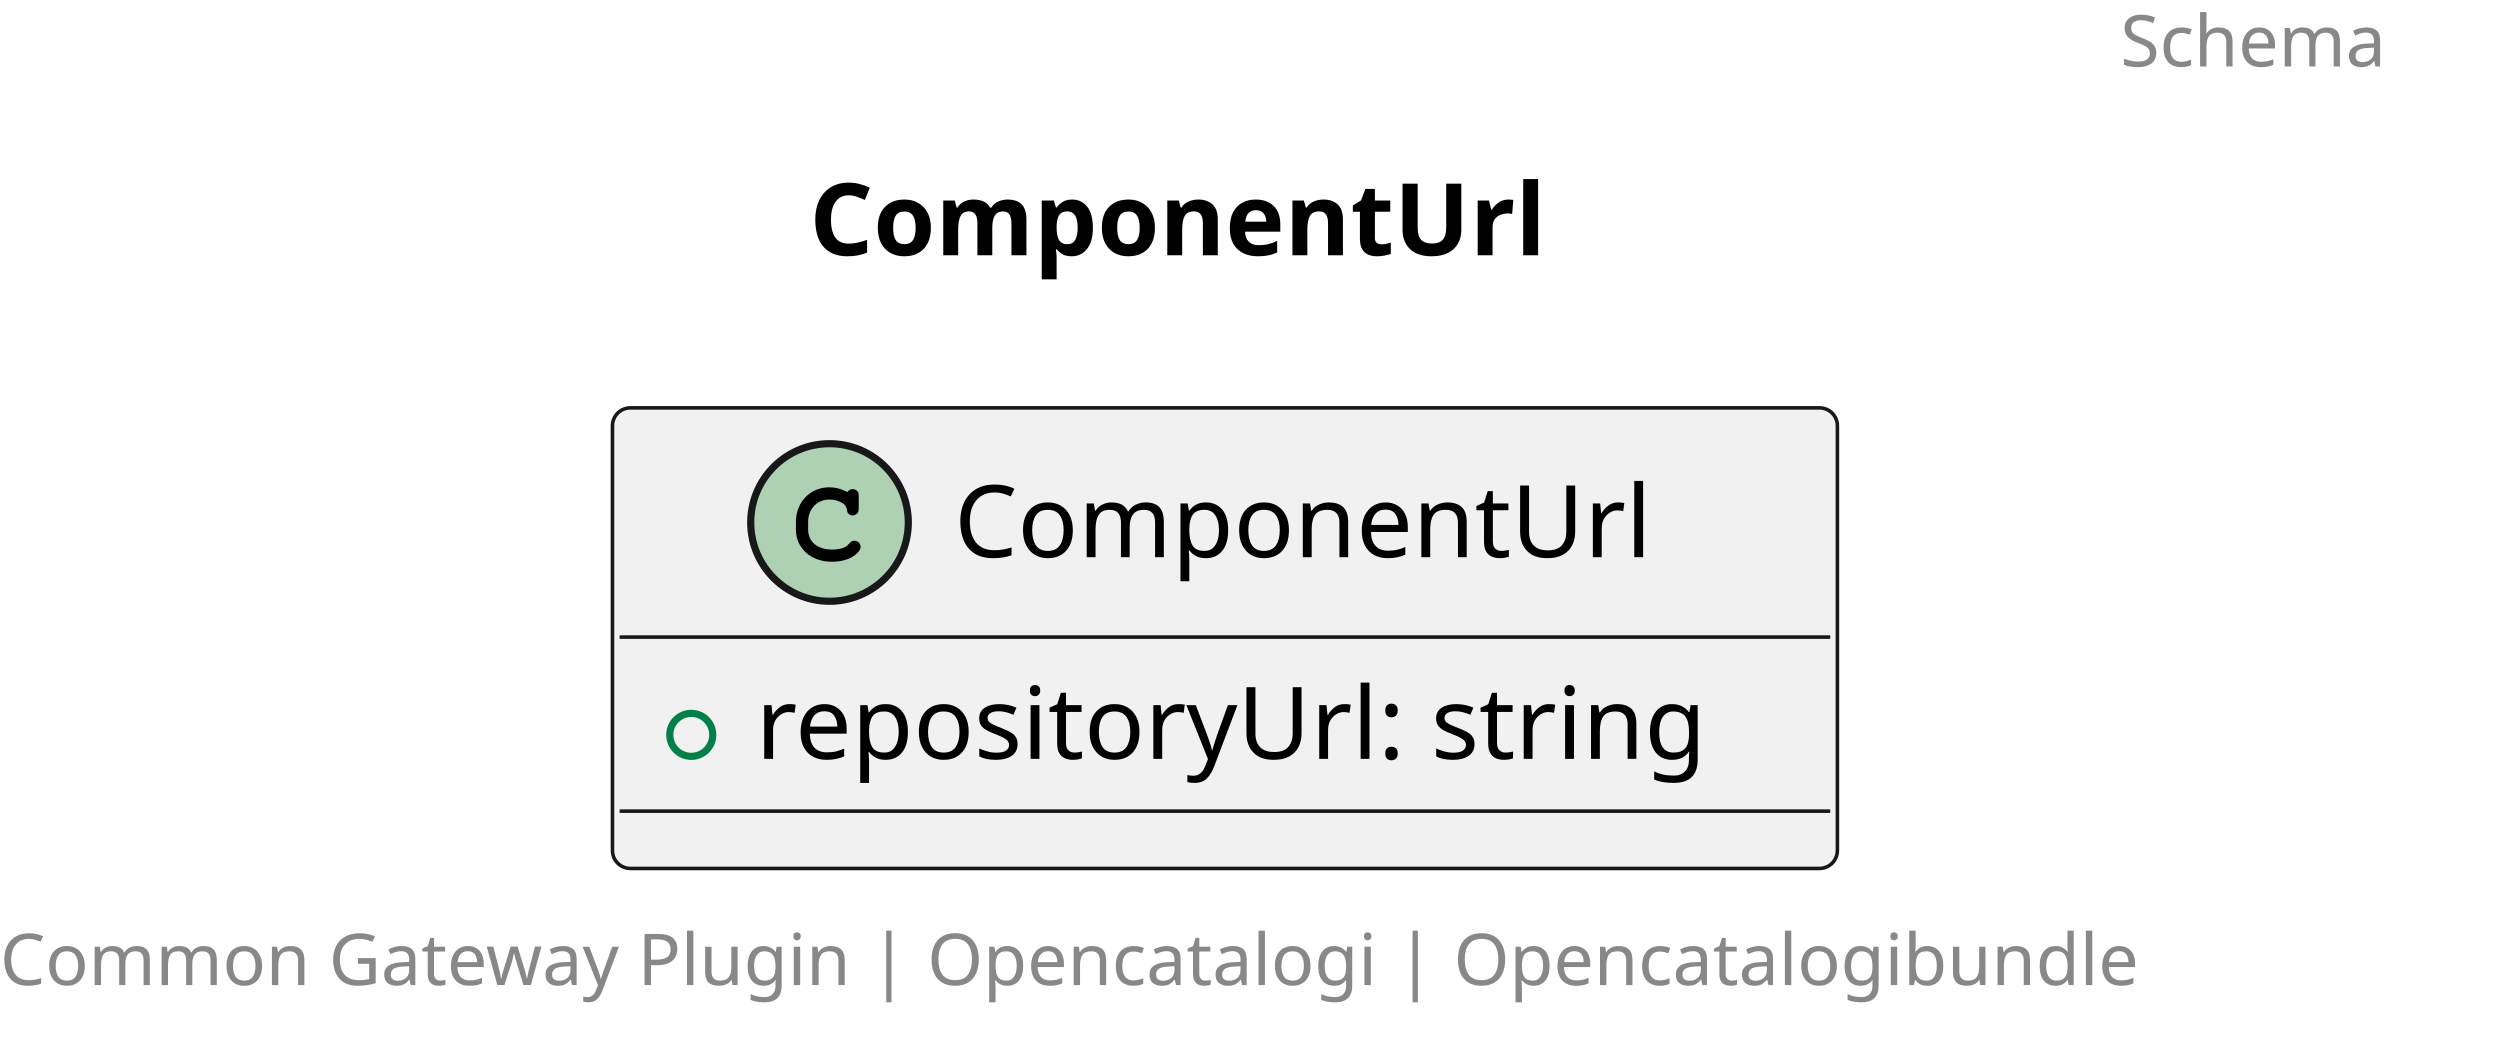
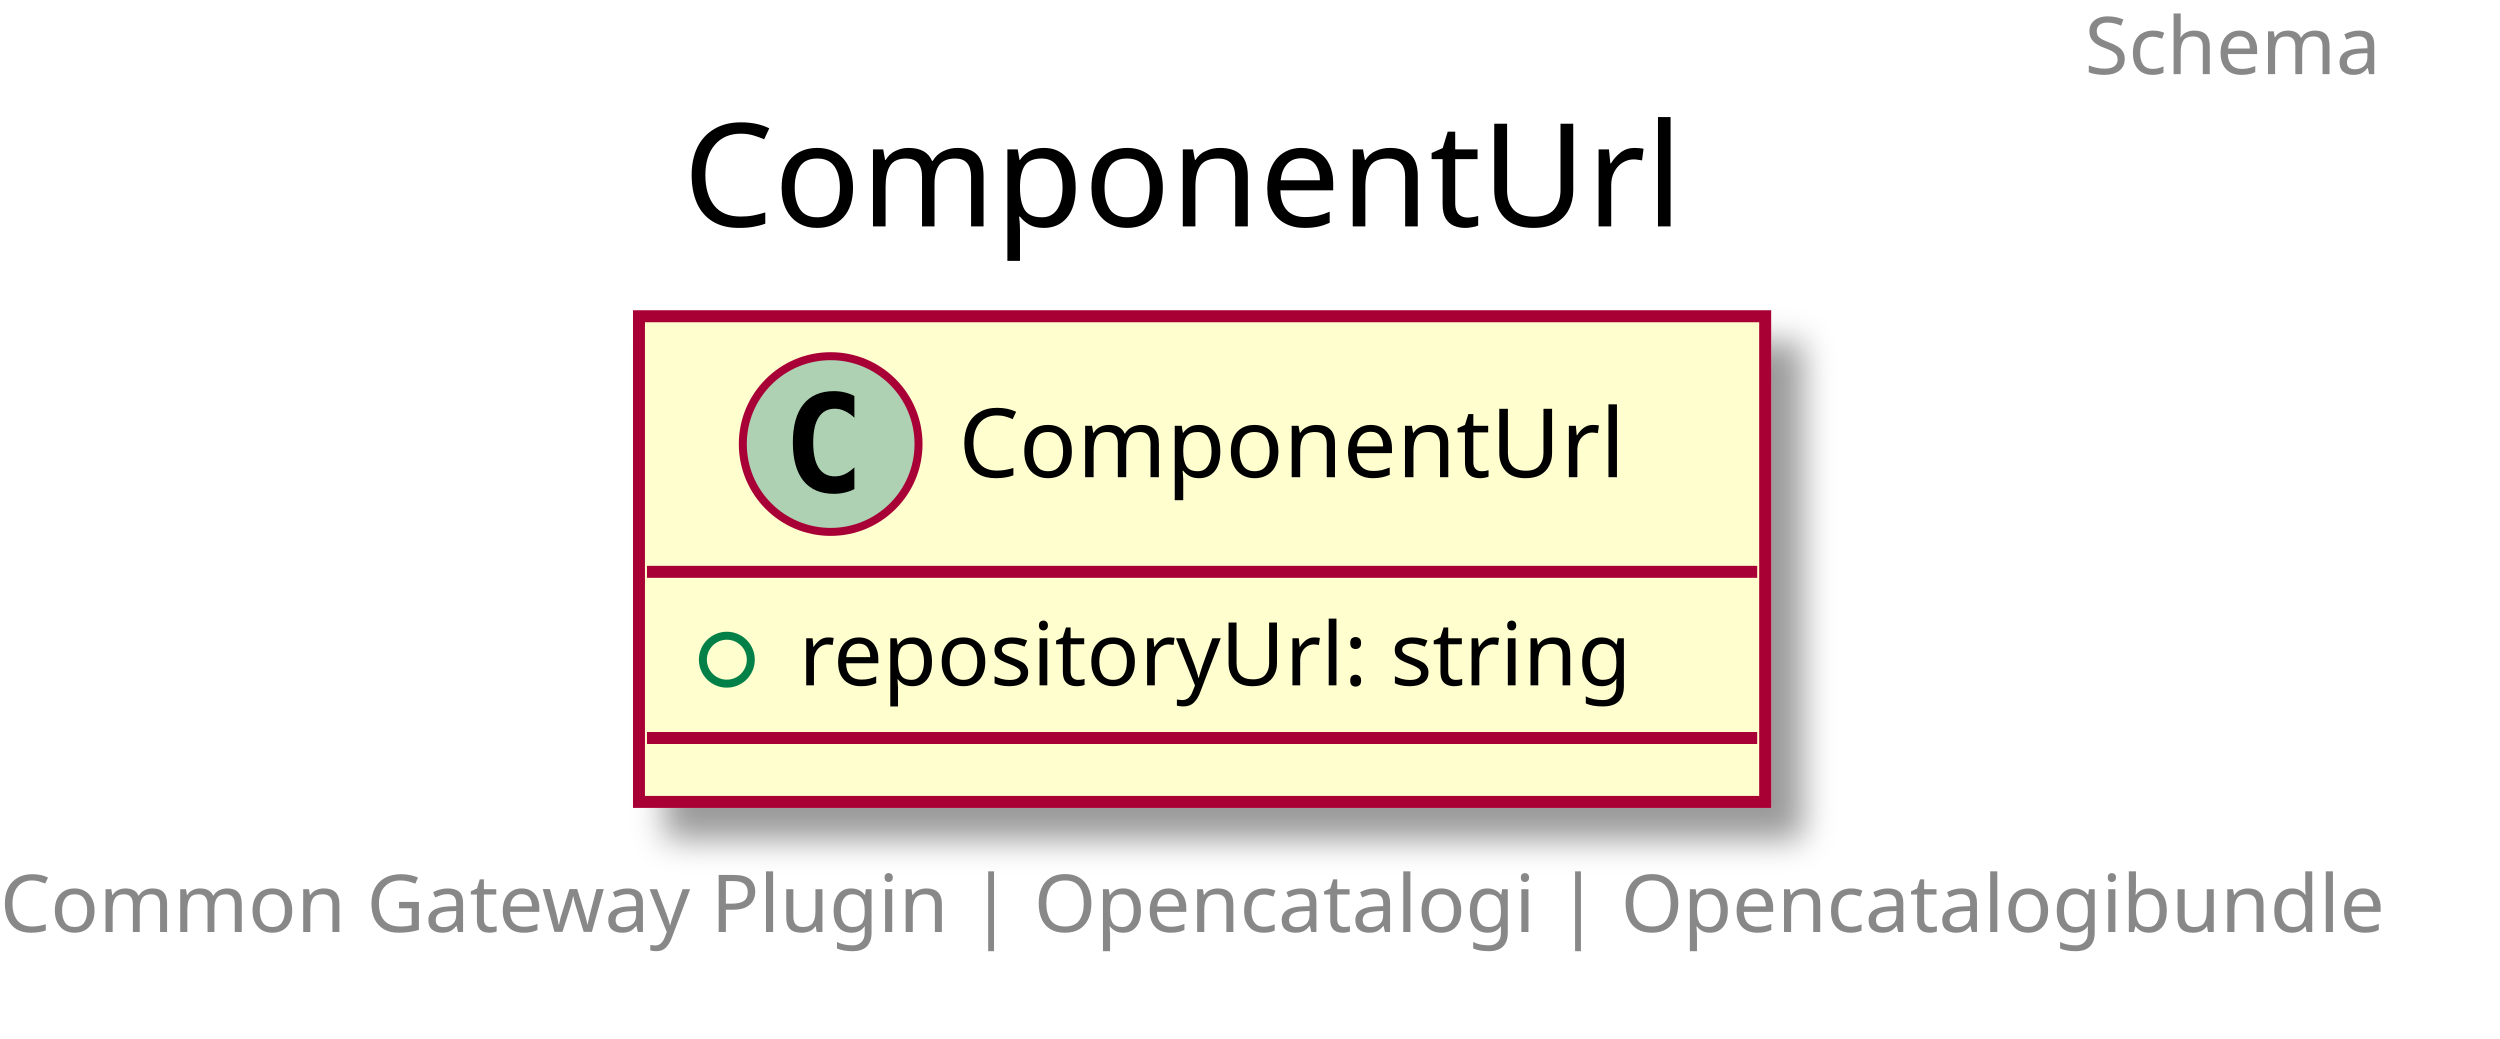
- <svg xmlns="http://www.w3.org/2000/svg" contentStyleType="text/css" height="147px" preserveAspectRatio="none" style="width:349px;height:147px;background:#FFFFFF;" version="1.1" viewBox="0 0 349 147" width="349px" zoomAndPan="magnify">
-   <defs />
+ <svg xmlns="http://www.w3.org/2000/svg" contentScriptType="application/ecmascript" contentStyleType="text/css" height="130px" preserveAspectRatio="none" style="width:313px;height:130px;" version="1.1" viewBox="0 0 313 130" width="313px" zoomAndPan="magnify">
+   <defs>
+     <filter height="300%" id="fq1as8ekwwucb" width="300%" x="-1" y="-1">
+       <feGaussianBlur result="blurOut" stdDeviation="2.0" />
+       <feColorMatrix in="blurOut" result="blurOut2" type="matrix" values="0 0 0 0 0 0 0 0 0 0 0 0 0 0 0 0 0 0 .4 0" />
+       <feOffset dx="4.0" dy="4.0" in="blurOut2" result="blurOut3" />
+       <feBlend in="SourceGraphic" in2="blurOut3" mode="normal" />
+     </filter>
+   </defs>
  <g>
-     <text fill="#888888" font-family="sans-serif" font-size="10" lengthAdjust="spacing" textLength="45" x="296" y="9.282">Schema</text>
-     <text fill="#000000" font-family="sans-serif" font-size="14" font-weight="bold" lengthAdjust="spacing" textLength="115" x="113" y="35.636">ComponentUrl</text>
-     <g id="elem_ComponentUrl">
-       <rect codeLine="5" fill="#F1F1F1" height="64.297" id="ComponentUrl" rx="2.5" ry="2.5" style="stroke:#181818;stroke-width:0.5;" width="171" x="85.5" y="56.938" />
-       <ellipse cx="115.8" cy="72.938" fill="#ADD1B2" rx="11" ry="11" style="stroke:#181818;stroke-width:1.0;" />
-       <path d="M118.144,68.609 C117.206,68.172 116.612,68.031 115.737,68.031 C113.112,68.031 111.112,70.109 111.112,72.828 L111.112,73.953 C111.112,76.531 113.222,78.422 116.112,78.422 C117.331,78.422 118.487,78.125 119.237,77.578 C119.816,77.172 120.144,76.719 120.144,76.328 C120.144,75.875 119.753,75.484 119.284,75.484 C119.066,75.484 118.862,75.562 118.675,75.75 C118.222,76.234 118.222,76.234 118.034,76.328 C117.612,76.594 116.925,76.719 116.159,76.719 C114.112,76.719 112.816,75.625 112.816,73.922 L112.816,72.828 C112.816,71.047 114.066,69.734 115.8,69.734 C116.378,69.734 116.987,69.891 117.456,70.141 C117.941,70.422 118.112,70.641 118.206,71.047 C118.269,71.453 118.3,71.578 118.441,71.703 C118.581,71.844 118.816,71.953 119.034,71.953 C119.3,71.953 119.566,71.812 119.737,71.594 C119.847,71.438 119.878,71.25 119.878,70.828 L119.878,69.406 C119.878,68.969 119.862,68.844 119.769,68.688 C119.612,68.422 119.331,68.281 119.034,68.281 C118.737,68.281 118.534,68.375 118.316,68.688 L118.144,68.609 Z " fill="#000000" />
-       <text fill="#000000" font-family="sans-serif" font-size="14" lengthAdjust="spacing" textLength="105" x="133.2" y="77.784">ComponentUrl</text>
-       <line style="stroke:#181818;stroke-width:0.5;" x1="86.5" x2="255.5" y1="88.938" y2="88.938" />
-       <ellipse cx="96.5" cy="102.586" fill="none" rx="3" ry="3" style="stroke:#038048;stroke-width:1.0;" />
-       <text fill="#000000" font-family="sans-serif" font-size="14" lengthAdjust="spacing" textLength="145" x="105.5" y="105.933">repositoryUrl: string</text>
-       <line style="stroke:#181818;stroke-width:0.5;" x1="86.5" x2="255.5" y1="113.234" y2="113.234" />
-     </g>
-     <text fill="#888888" font-family="sans-serif" font-size="10" lengthAdjust="spacing" textLength="341" x="0" y="137.517">Common Gateway Plugin | Opencatalogi | Opencatalogibundle</text>
+     <text fill="#888888" font-family="sans-serif" font-size="10" lengthAdjust="spacingAndGlyphs" textLength="40" x="261" y="9.282">Schema</text>
+     <text fill="#000000" font-family="sans-serif" font-size="18" lengthAdjust="spacingAndGlyphs" textLength="130" x="85.5" y="28.349">ComponentUrl</text>
+     <rect fill="#FEFECE" filter="url(#fq1as8ekwwucb)" height="60.805" id="ComponentUrl" style="stroke: #A80036; stroke-width: 1.5;" width="141" x="80" y="39.594" />
+     <ellipse cx="104" cy="55.594" fill="#ADD1B2" rx="11" ry="11" style="stroke: #A80036; stroke-width: 1.0;" />
+     <path d="M106.969,61.234 Q106.391,61.531 105.75,61.672 Q105.109,61.828 104.406,61.828 Q101.906,61.828 100.578,60.188 Q99.266,58.531 99.266,55.406 Q99.266,52.281 100.578,50.625 Q101.906,48.969 104.406,48.969 Q105.109,48.969 105.75,49.125 Q106.406,49.281 106.969,49.578 L106.969,52.297 Q106.344,51.719 105.75,51.453 Q105.156,51.172 104.531,51.172 Q103.188,51.172 102.5,52.25 Q101.812,53.312 101.812,55.406 Q101.812,57.5 102.5,58.578 Q103.188,59.641 104.531,59.641 Q105.156,59.641 105.75,59.375 Q106.344,59.094 106.969,58.516 L106.969,61.234 Z " />
+     <text fill="#000000" font-family="sans-serif" font-size="12" lengthAdjust="spacingAndGlyphs" textLength="89" x="120" y="59.748">ComponentUrl</text>
+     <line style="stroke: #A80036; stroke-width: 1.5;" x1="81" x2="220" y1="71.594" y2="71.594" />
+     <ellipse cx="91" cy="82.594" fill="none" rx="3" ry="3" style="stroke: #038048; stroke-width: 1.0;" />
+     <text fill="#000000" font-family="sans-serif" font-size="11" lengthAdjust="spacingAndGlyphs" textLength="115" x="100" y="85.804">repositoryUrl: string</text>
+     <line style="stroke: #A80036; stroke-width: 1.5;" x1="81" x2="220" y1="92.398" y2="92.398" />
+     <text fill="#888888" font-family="sans-serif" font-size="10" lengthAdjust="spacingAndGlyphs" textLength="301" x="0" y="116.681">Common Gateway Plugin | Opencatalogi | Opencatalogibundle</text>
  </g>
</svg>
